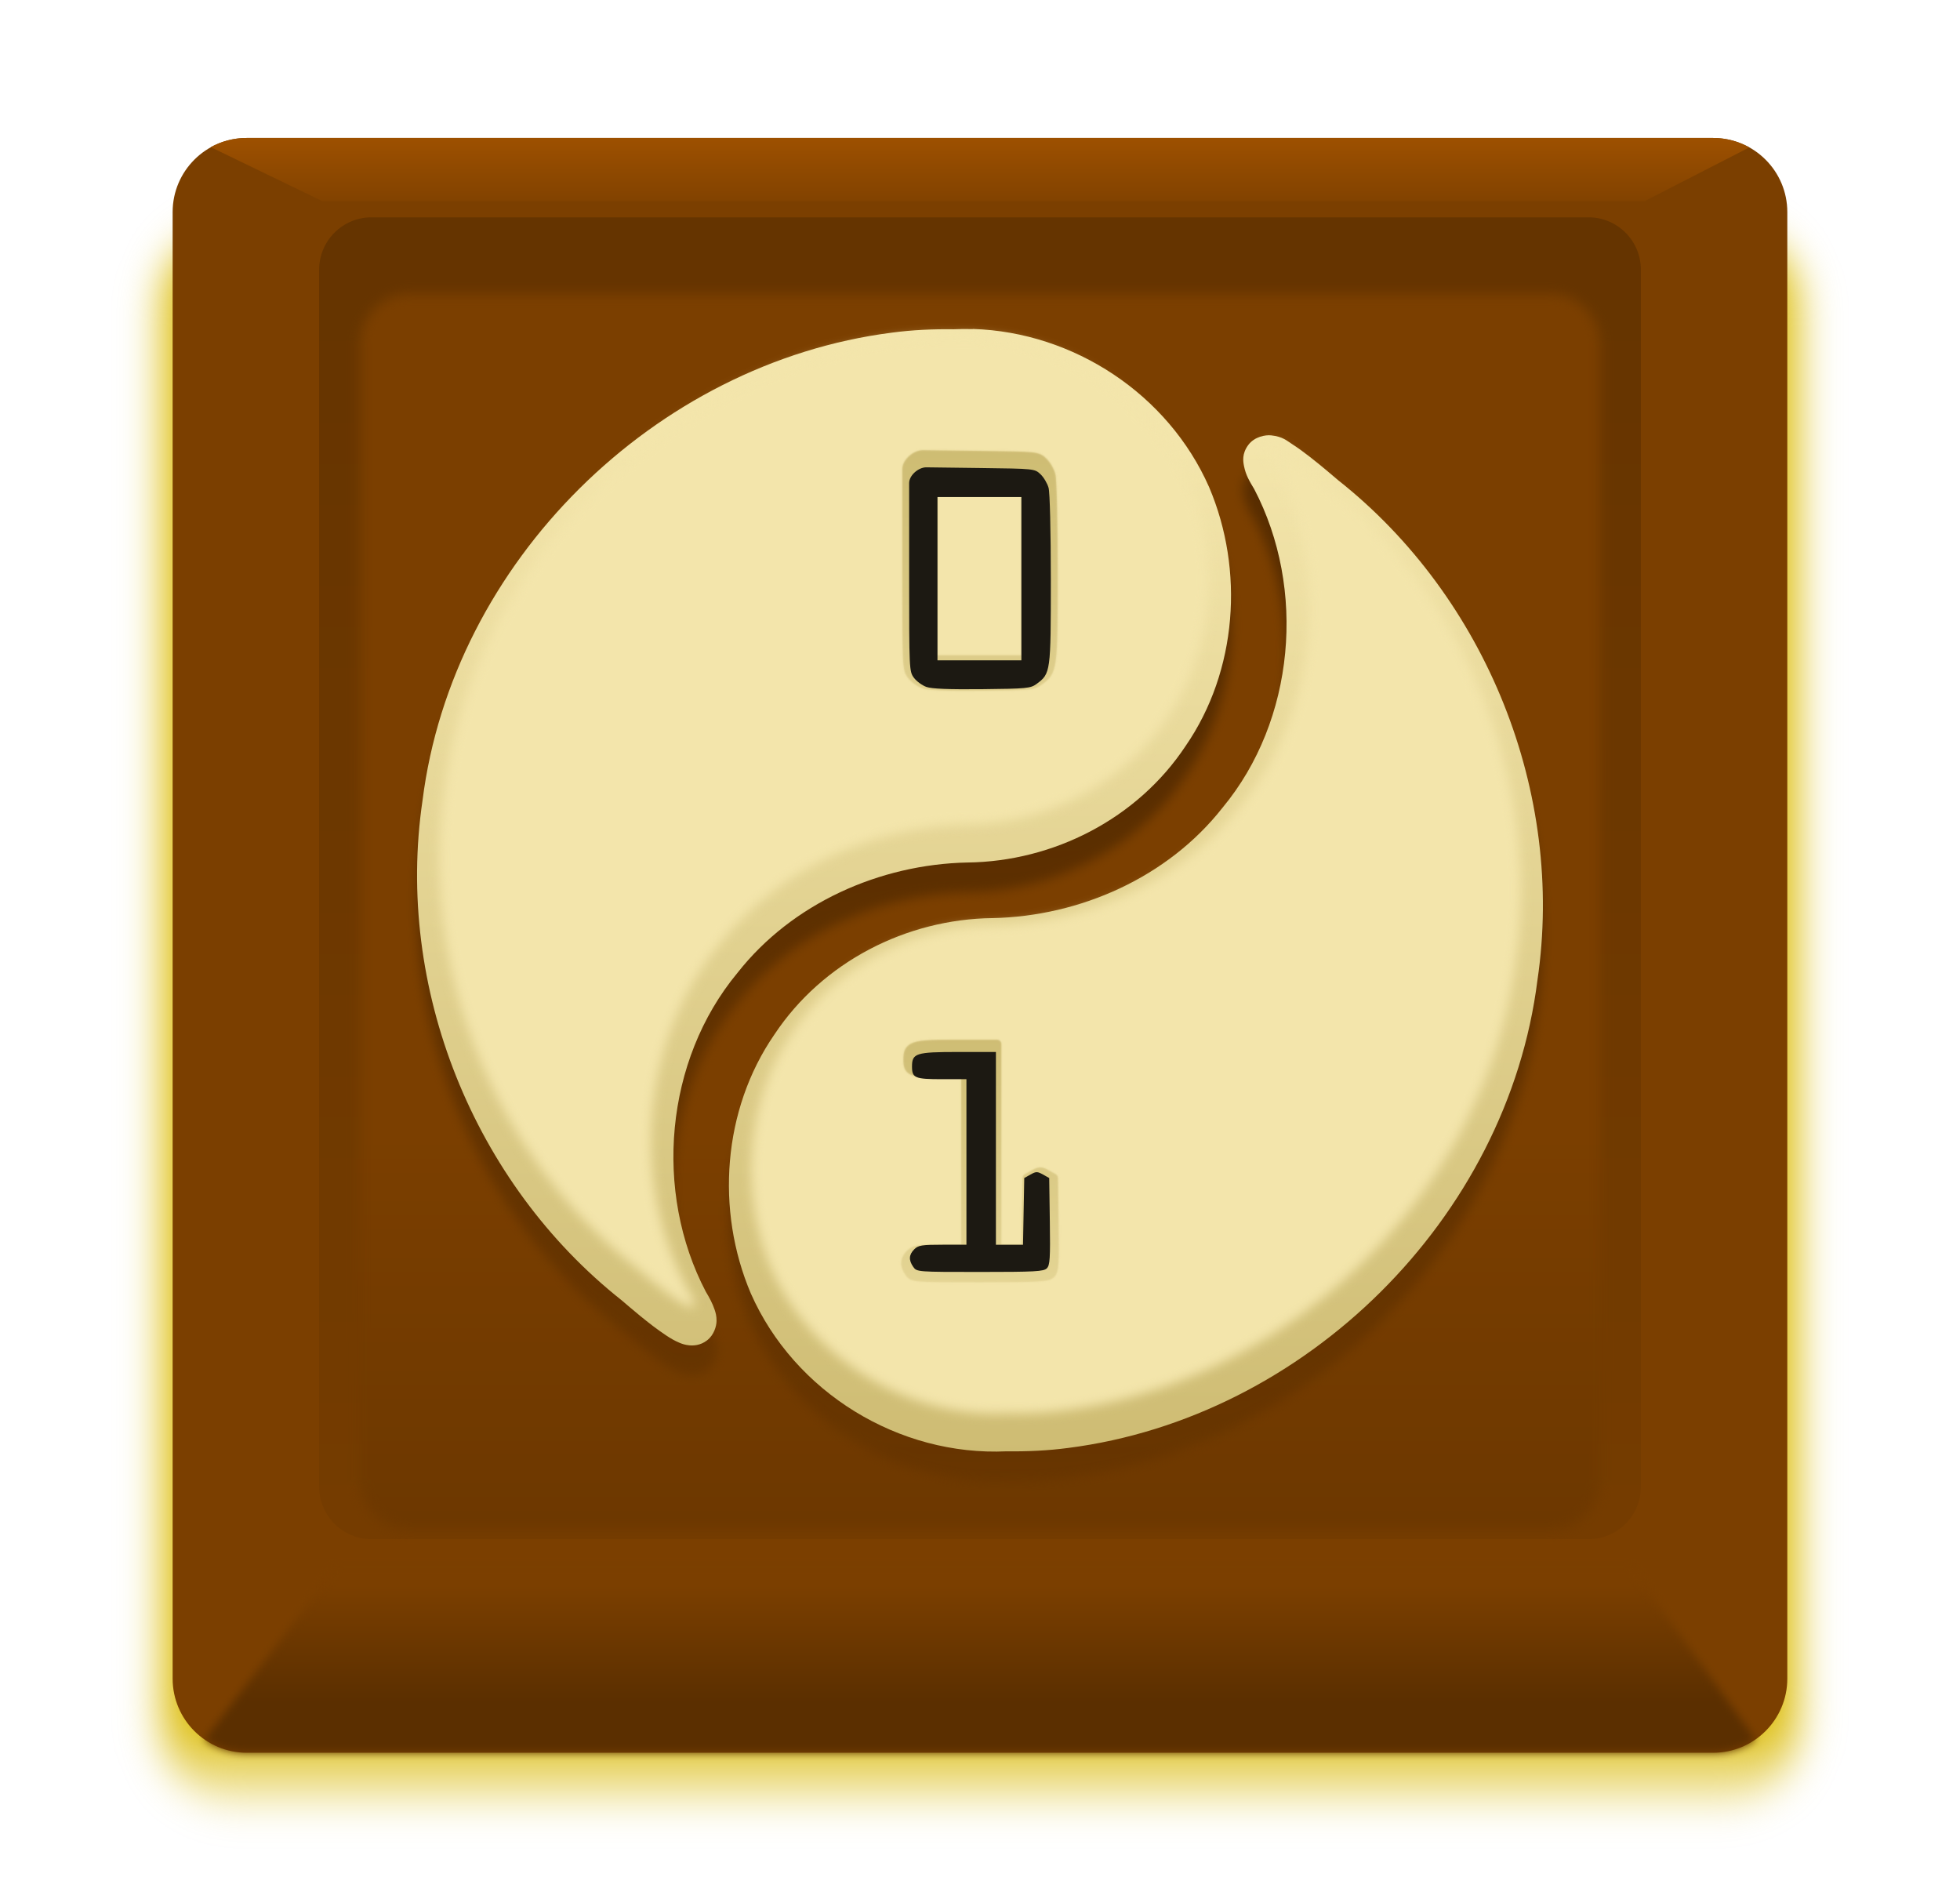
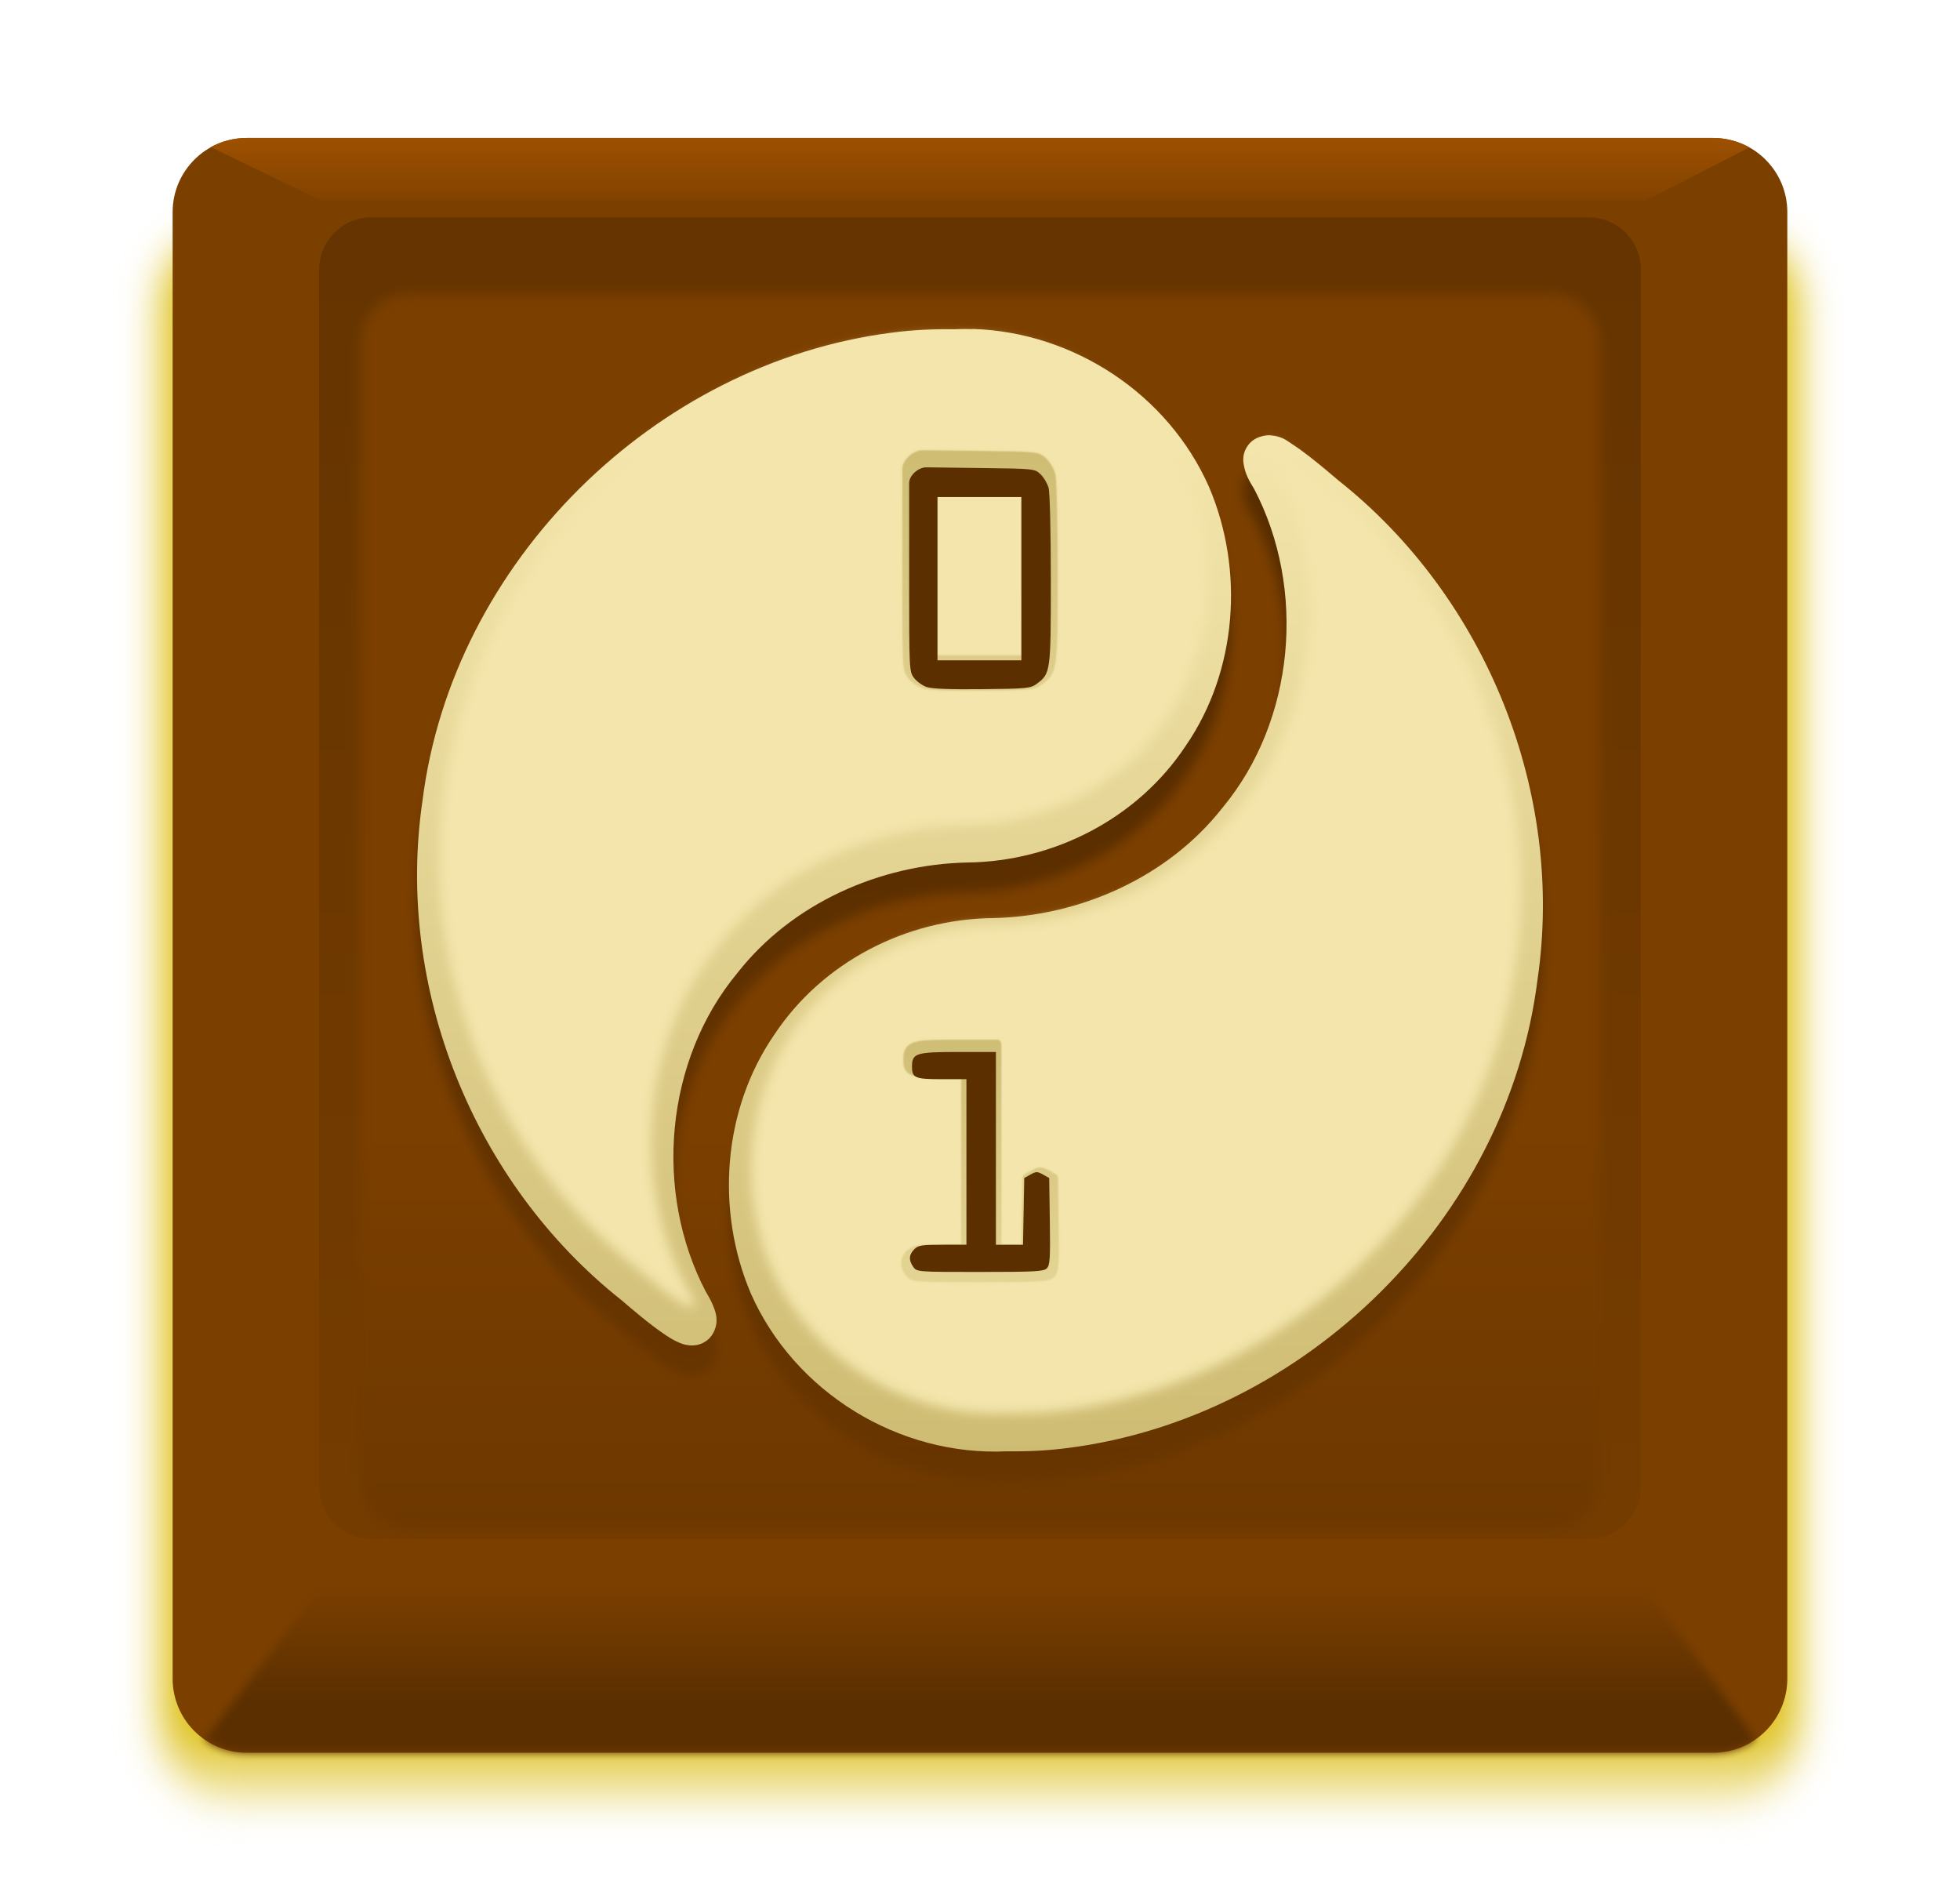
<svg xmlns="http://www.w3.org/2000/svg" xmlns:xlink="http://www.w3.org/1999/xlink" height="72.571mm" width="75.367mm" version="1.1" viewBox="0 0 267.048 257.143">
  <defs>
    <linearGradient id="a">
      <stop stop-color="#f3e5ab" offset="0" />
      <stop stop-color="#917816" offset="1" />
    </linearGradient>
    <linearGradient id="b">
      <stop stop-color="#5b2f00" offset="0" />
      <stop stop-color="#7b3f00" offset="1" />
    </linearGradient>
    <linearGradient id="j" y2="354.89" xlink:href="#b" gradientUnits="userSpaceOnUse" x2="373.45" gradientTransform="translate(25.072 -112.49)" y1="-1.248" x1="373.45" />
    <linearGradient id="d" y2="235.96" xlink:href="#b" gradientUnits="userSpaceOnUse" x2="377.07" gradientTransform="matrix(.97664 0 0 .99404 33.765 -112.76)" y1="359.58" x1="377.07" />
    <linearGradient id="g" y2="97.746" gradientUnits="userSpaceOnUse" x2="370.78" gradientTransform="matrix(1 0 0 .92323 25.039 -104.85)" y1="110.6" x1="370.78">
      <stop stop-color="#7b3f00" offset="0" />
      <stop stop-color="#a15200" offset="1" />
    </linearGradient>
    <linearGradient id="k" y2="292.42" xlink:href="#b" gradientUnits="userSpaceOnUse" x2="371.03" gradientTransform="matrix(.98036 0 0 .92157 32.356 -85.773)" y1="309.59" x1="371.03" />
    <linearGradient id="c" y2="307.59" gradientUnits="userSpaceOnUse" x2="619.84" gradientTransform="matrix(1.0115 0 0 .97403 -225.68 -82.118)" y1="291.09" x1="619.84">
      <stop stop-color="#dbba00" offset="0" />
      <stop stop-color="#d4b400" stop-opacity="0" offset="1" />
    </linearGradient>
    <filter id="n" style="color-interpolation-filters:sRGB">
      <feGaussianBlur stdDeviation="2 2" result="fbSourceGraphic" />
      <feColorMatrix values="0 0 0 -1 0 0 0 0 -1 0 0 0 0 -1 0 0 0 0 1 0" result="fbSourceGraphicAlpha" in="fbSourceGraphic" />
      <feGaussianBlur in="fbSourceGraphic" stdDeviation="2 2" result="blur" />
    </filter>
    <filter id="m" style="color-interpolation-filters:sRGB" height="1.113" width="1.013" y="-.056" x="-.007">
      <feGaussianBlur stdDeviation="0.591" />
    </filter>
    <filter id="l" style="color-interpolation-filters:sRGB" height="1.024" width="1.024" y="-.012" x="-.012">
      <feGaussianBlur stdDeviation="0.843" />
    </filter>
    <linearGradient id="i" y2="406.46" xlink:href="#a" gradientUnits="userSpaceOnUse" x2="134.59" gradientTransform="matrix(1.072 0 0 1.072 -9.6101 -8.73)" y1="64.821" x1="134.59" />
    <linearGradient id="h" y2="380.91" gradientUnits="userSpaceOnUse" x2="134.59" gradientTransform="matrix(1.072 0 0 1.072 -9.6101 -4.6649)" y1="97.284" x1="134.59">
      <stop stop-color="#582d00" offset="0" />
      <stop stop-color="#7b3f00" stop-opacity="0" offset="1" />
    </linearGradient>
    <filter id="r" style="color-interpolation-filters:sRGB" height="1.024" width="1.024" y="-.012" x="-.012">
      <feGaussianBlur stdDeviation="0.766" />
    </filter>
    <filter id="q" style="color-interpolation-filters:sRGB" height="1.024" width="1.024" y="-.012" x="-.012">
      <feGaussianBlur stdDeviation="0.736" />
    </filter>
    <linearGradient id="f" y2="26.953" xlink:href="#a" gradientUnits="userSpaceOnUse" x2="246.69" gradientTransform="matrix(1.0624 0 0 1.0624 -120.13 -8.5599)" y1="135.92" x1="246.69" />
    <linearGradient id="e" y2="113.67" xlink:href="#a" gradientUnits="userSpaceOnUse" x2="260.47" gradientTransform="matrix(1.0624 0 0 1.0624 -120.13 -13.534)" y1="200.38" x1="260.47" />
    <filter id="p" style="color-interpolation-filters:sRGB" height="1.02" width="1.031" y="-.01" x="-.015">
      <feGaussianBlur stdDeviation="0.135" />
    </filter>
    <filter id="o" style="color-interpolation-filters:sRGB" height="1.02" width="1.03" y="-.01" x="-.015">
      <feGaussianBlur stdDeviation="0.136" />
    </filter>
  </defs>
  <g transform="translate(-263.62 22.253)">
    <g transform="translate(0,10)">
      <rect ry="9.839" height="214.29" filter="url(#n)" width="222.54" y="-.824" x="285.87" fill="url(#c)" />
      <rect ry="10.102" height="220" width="220" y="-13.457" x="287.14" fill="#7b3f00" />
      <rect ry="7.143" height="180.09" width="180.09" y="-2.646" x="307.1" fill="url(#j)" />
      <rect ry="6.678" height="168.37" filter="url(#l)" width="168.91" y="7.793" x="312.69" fill="url(#d)" />
      <path d="m297.21-13.457c-1.773 0-3.436 0.454-4.881 1.25l15.166 7.34h180.24l14.223-7.299c-1.461-0.82-3.146-1.291-4.947-1.291h-199.8z" fill="url(#g)" />
      <path d="m309.29 181.36-17.795 23.402c1.627 1.119 3.597 1.775 5.729 1.775h199.8c2.152 0 4.14-0.67 5.775-1.809l-16.852-23.369h-176.65z" filter="url(#m)" fill="url(#k)" />
    </g>
  </g>
  <g>
    <path d="m132.55 48.904c-0.87-0.027-1.744-0.016-2.617 0.023-2.782-0.038-5.597 0.085-8.412 0.459-32.338 4.132-59.868 31.27-63.952 63.726-3.767 25.494 6.963 52.143 27.132 68.108 0.004 0.003 0.007 0.005 0.011 0.009 1.045 0.884 3.744 3.256 6.042 4.769 0.582 0.383 1.125 0.718 1.807 1.001 0.341 0.141 0.712 0.284 1.292 0.348 0.579 0.064 1.565 0.048 2.502-0.685 0.937-0.733 1.26-1.92 1.273-2.613 0.013-0.693-0.123-1.137-0.264-1.558-0.282-0.842-0.683-1.59-1.265-2.563l0.082 0.149c-7.163-13.661-5.572-31.561 4.277-43.442a3.027 3.027 0 0 0 0.05 -0.061c7.388-9.397 19.305-14.753 31.309-15.001l-0.029 0.002c11.752-0.133 23.175-5.957 29.747-15.87 7.069-10.252 8.003-23.967 3.224-35.229a3.027 3.027 0 0 0 -0.017 -0.04c-5.586-12.656-18.467-21.107-32.193-21.532zm40.637 14.476c-0.725-0.08-2.257 0.145-3.124 1.327-0.867 1.183-0.693 2.224-0.569 2.849 0.247 1.251 0.722 2.026 1.449 3.241l-0.082-0.149c7.163 13.661 5.572 31.561-4.277 43.442a3.027 3.027 0 0 0 -0.05 0.061c-7.388 9.396-19.307 14.751-31.311 14.999l0.029-0.002c-11.752 0.133-23.175 5.957-29.747 15.87-7.069 10.253-8.001 23.967-3.222 35.229a3.027 3.027 0 0 0 0.017 0.04c5.948 13.476 20.171 22.198 34.873 21.506 2.763 0.036 5.556-0.086 8.35-0.456h0.004c32.336-4.134 59.864-31.272 63.948-63.726 3.768-25.499-6.967-52.151-27.143-68.114-0.717-0.607-2.241-1.923-3.832-3.162-0.811-0.631-1.63-1.24-2.429-1.75-0.799-0.511-1.29-1.03-2.883-1.206z" filter="url(#r)" fill="url(#h)" />
    <path fill="url(#i)" d="m132.55 44.839c-0.87-0.027-1.744-0.016-2.617 0.023-2.782-0.039-5.597 0.085-8.412 0.459-32.338 4.132-59.868 31.27-63.952 63.726-3.767 25.494 6.963 52.143 27.132 68.108 0.004 0.003 0.007 0.005 0.011 0.009 1.045 0.884 3.744 3.256 6.042 4.769 0.582 0.383 1.125 0.718 1.807 1.001 0.341 0.141 0.712 0.284 1.292 0.348 0.579 0.064 1.565 0.048 2.502-0.685 0.937-0.733 1.26-1.92 1.273-2.613 0.013-0.693-0.123-1.137-0.264-1.558-0.282-0.842-0.683-1.59-1.265-2.563l0.082 0.149c-7.163-13.661-5.572-31.561 4.277-43.442a3.027 3.027 0 0 0 0.05 -0.061c7.388-9.397 19.305-14.753 31.309-15.001l-0.029 0.002c11.752-0.133 23.175-5.957 29.747-15.87 7.069-10.252 8.003-23.967 3.224-35.229a3.027 3.027 0 0 0 -0.017 -0.04c-5.58-12.676-18.46-21.127-32.19-21.552zm40.637 14.476c-0.725-0.08-2.257 0.145-3.124 1.327-0.867 1.183-0.693 2.224-0.569 2.849 0.247 1.251 0.722 2.026 1.449 3.241l-0.082-0.149c7.163 13.661 5.572 31.561-4.277 43.442a3.027 3.027 0 0 0 -0.05 0.061c-7.388 9.396-19.307 14.751-31.311 14.999l0.029-0.002c-11.752 0.133-23.175 5.957-29.747 15.87-7.069 10.253-8.001 23.967-3.222 35.229a3.027 3.027 0 0 0 0.017 0.04c5.948 13.476 20.171 22.198 34.873 21.506 2.763 0.036 5.556-0.086 8.35-0.456h0.004c32.336-4.134 59.864-31.272 63.948-63.726 3.768-25.499-6.967-52.151-27.143-68.114-0.717-0.607-2.241-1.923-3.832-3.162-0.811-0.631-1.63-1.24-2.429-1.75-0.799-0.511-1.29-1.03-2.883-1.206z" />
    <path d="m132.46 45.721c-0.835-0.026-1.674-0.018-2.512 0.023-2.682-0.039-5.369 0.08-8.029 0.433-30.906 3.945-57.474 30.152-61.35 61.155-3.607 24.37 6.728 50.044 26.025 65.313 2.138 1.804 11.1 9.626 6.911 2.628-7.745-14.772-6.061-33.886 4.627-46.779 8.014-10.193 20.77-15.889 33.627-16.155 10.777-0.122 21.307-5.514 27.279-14.543 6.42-9.298 7.312-22.04 2.94-32.346-5.09-11.52-16.99-19.339-29.52-19.727zm40.4 14.459c-0.65-0.072-0.624 0.669 0.685 2.856 7.745 14.772 6.061 33.886-4.627 46.779-8.014 10.193-20.772 15.887-33.629 16.153-10.777 0.122-21.307 5.514-27.279 14.543-6.42 9.298-7.31 22.04-2.938 32.346 5.424 12.29 18.608 20.369 32.029 19.708 2.682 0.039 5.369-0.082 8.029-0.435 30.906-3.945 57.474-30.152 61.35-61.155 3.607-24.37-6.728-50.042-26.025-65.311-1.47-1.24-6.166-5.326-7.596-5.483z" filter="url(#q)" fill="#f3e5ab" />
    <path opacity=".6" d="m125.76 63.334c-0.681-0.008-1.361 0.32-1.895 0.797-0.533 0.477-0.934 1.12-0.934 1.818v13.623c0 6.657 0.003 10.066 0.092 11.945 0.044 0.94 0.108 1.499 0.215 1.908 0.107 0.409 0.274 0.667 0.447 0.9 0.44 0.594 1.253 1.189 1.961 1.443 0.483 0.173 1.29 0.253 2.619 0.307 1.329 0.054 3.158 0.066 5.568 0.041 3.227-0.034 4.98-0.062 6.064-0.166 1.085-0.104 1.556-0.319 2.01-0.652 0.514-0.378 0.942-0.7 1.27-1.195 0.328-0.496 0.533-1.136 0.668-2.117 0.27-1.962 0.272-5.349 0.271-12.035-0-3.516-0.034-6.678-0.092-9.049-0.029-1.185-0.064-2.173-0.104-2.91-0.04-0.737-0.066-1.176-0.143-1.451-0.204-0.733-0.729-1.619-1.268-2.125-0.423-0.398-0.806-0.679-1.936-0.795-1.129-0.116-3.087-0.141-6.979-0.189l-7.838-0.098zm1.947 4.971h5.736 5.736v11.482 11.48h-5.736-5.736v-11.48-11.482z" transform="translate(0,-2)" filter="url(#p)" fill="url(#f)" />
    <path opacity=".6" d="m130.36 142.72c-3.062 0-4.721 0.013-5.812 0.359-0.546 0.173-0.988 0.496-1.215 0.939-0.227 0.443-0.25 0.91-0.25 1.424 0 0.437 0.017 0.824 0.172 1.205 0.155 0.381 0.494 0.706 0.9 0.877 0.812 0.341 1.902 0.342 3.865 0.342h2.941v11.377 11.379h-2.844c-1.51 0-2.402 0.016-3.061 0.121-0.659 0.105-1.128 0.372-1.469 0.713-0.461 0.461-0.769 1-0.803 1.596-0.034 0.595 0.199 1.171 0.59 1.728 0.13 0.186 0.343 0.462 0.686 0.621 0.342 0.159 0.741 0.223 1.377 0.271 1.273 0.096 3.55 0.096 8.092 0.096 3.968 0 6.273-0.018 7.674-0.094 0.701-0.038 1.174-0.087 1.545-0.172 0.371-0.085 0.67-0.227 0.879-0.436 0.184-0.184 0.334-0.448 0.422-0.756 0.088-0.308 0.136-0.673 0.168-1.18 0.065-1.014 0.06-2.602 0.021-5.297l-0.088-6.275a0.603 0.603 0 0 0 -0.309 -0.518l-0.904-0.506a0.603 0.603 0 0 0 0 -0.002c-0.423-0.236-0.765-0.416-1.197-0.416-0.432 0-0.775 0.18-1.197 0.416l-0.902 0.504a0.603 0.603 0 0 0 -0.309 0.516l-0.092 4.83-0.078 4.238h-1.369-1.357v-13.348-13.951a0.603 0.603 0 0 0 -0.604 -0.604h-5.473z" transform="translate(0 -1.0694)" filter="url(#o)" fill="url(#e)" />
-     <path d="m126.21 63.669c-1.059-0.013-2.342 1.087-2.342 2.146v12.824c0 12.531 0.015 12.844 0.647 13.696 0.356 0.48 1.121 1.042 1.699 1.25 0.729 0.261 3.064 0.356 7.596 0.309 6.072-0.063 6.607-0.115 7.415-0.708 1.926-1.414 1.952-1.605 1.95-14.191-0.001-6.615-0.13-11.897-0.308-12.536-0.169-0.607-0.665-1.442-1.104-1.854-0.792-0.744-0.85-0.75-8.176-0.842zm1.52 4.047h5.716 5.716v11.123 11.123h-5.716-5.716v-11.123z" fill="#1c1912" />
-     <path d="m142.63 172.8c0.422-0.422 0.48-1.333 0.408-6.4l-0.084-5.907-0.85-0.475c-0.764-0.427-0.935-0.427-1.699-0l-0.85 0.475-0.086 4.546-0.085 4.546h-1.846-1.846v-13.131-13.131h-5.151c-5.754 0-6.281 0.167-6.281 1.994 0 1.545 0.4 1.713 4.078 1.713h3.337v11.277 11.277h-3.244c-2.832 0-3.323 0.078-3.862 0.618-0.742 0.742-0.784 1.479-0.137 2.403 0.477 0.682 0.544 0.687 9.093 0.687 7.466 0 8.677-0.065 9.104-0.492z" fill="#1c1912" />
+     <path d="m126.21 63.669c-1.059-0.013-2.342 1.087-2.342 2.146v12.824c0 12.531 0.015 12.844 0.647 13.696 0.356 0.48 1.121 1.042 1.699 1.25 0.729 0.261 3.064 0.356 7.596 0.309 6.072-0.063 6.607-0.115 7.415-0.708 1.926-1.414 1.952-1.605 1.95-14.191-0.001-6.615-0.13-11.897-0.308-12.536-0.169-0.607-0.665-1.442-1.104-1.854-0.792-0.744-0.85-0.75-8.176-0.842zm1.52 4.047h5.716 5.716v11.123 11.123h-5.716-5.716v-11.123z" fill="#5b2f00" />
+     <path d="m142.63 172.8c0.422-0.422 0.48-1.333 0.408-6.4l-0.084-5.907-0.85-0.475c-0.764-0.427-0.935-0.427-1.699-0l-0.85 0.475-0.086 4.546-0.085 4.546h-1.846-1.846v-13.131-13.131h-5.151c-5.754 0-6.281 0.167-6.281 1.994 0 1.545 0.4 1.713 4.078 1.713h3.337v11.277 11.277h-3.244c-2.832 0-3.323 0.078-3.862 0.618-0.742 0.742-0.784 1.479-0.137 2.403 0.477 0.682 0.544 0.687 9.093 0.687 7.466 0 8.677-0.065 9.104-0.492z" fill="#5b2f00" />
  </g>
</svg>
